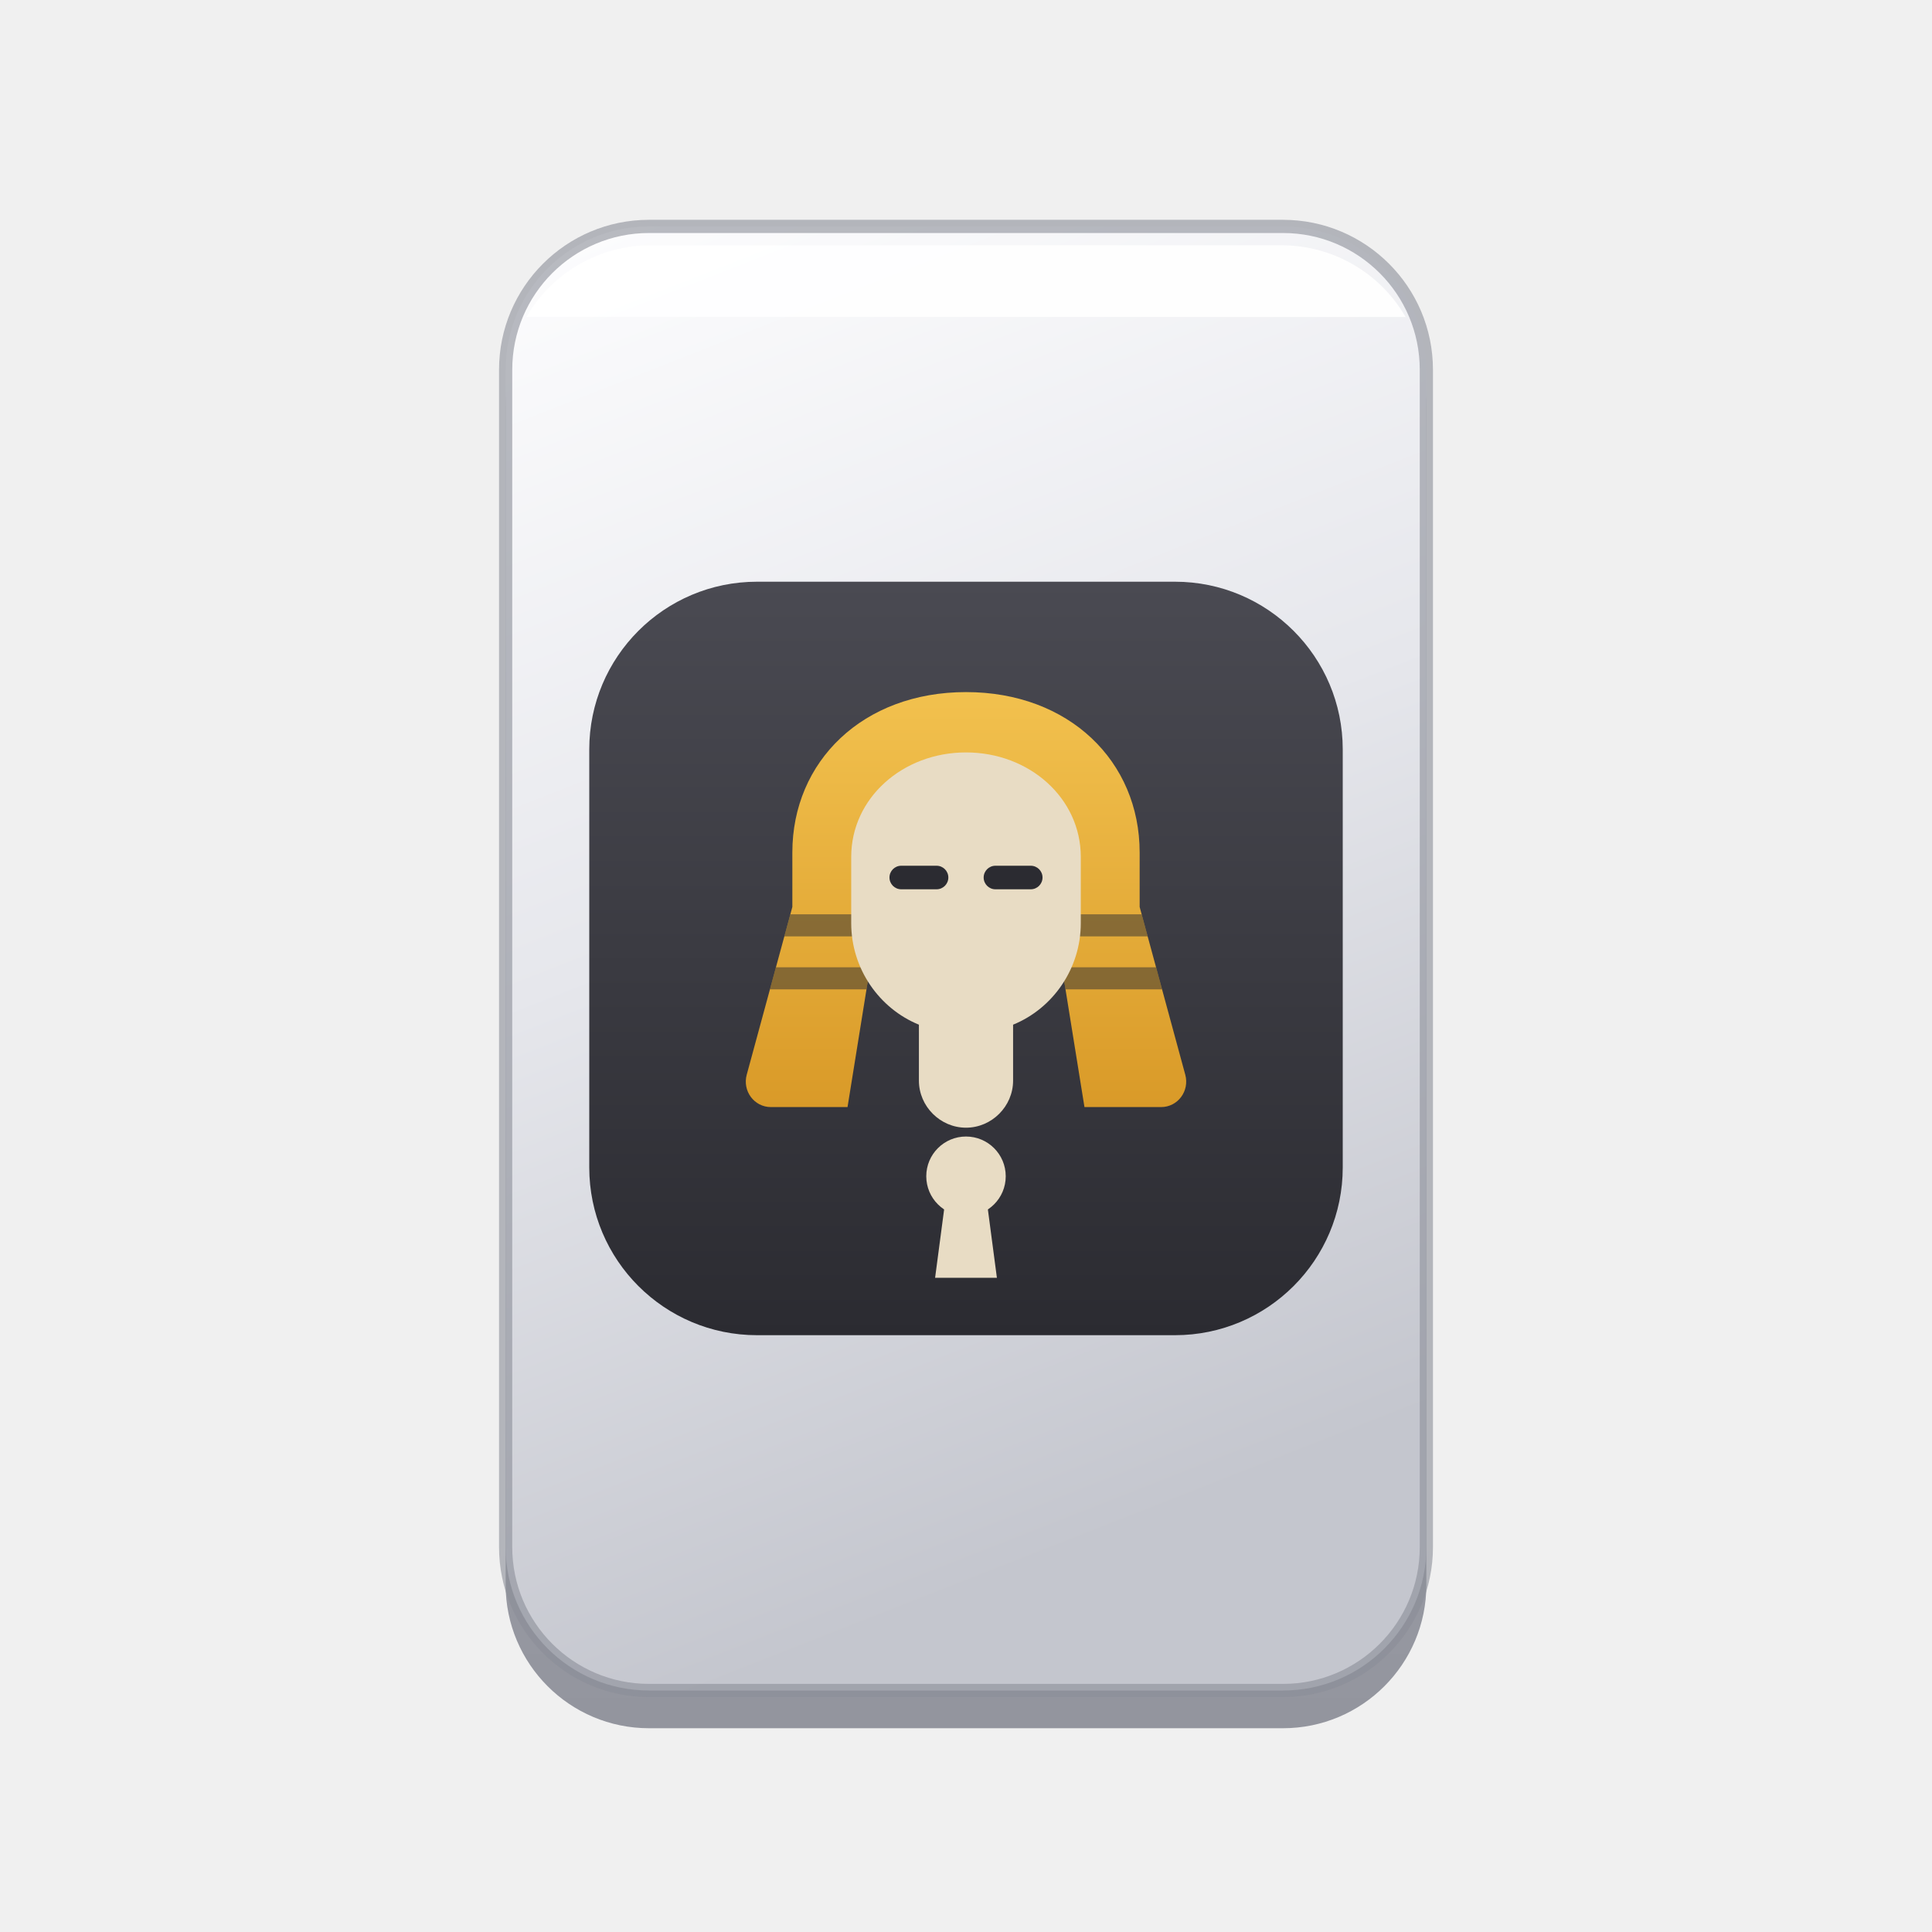
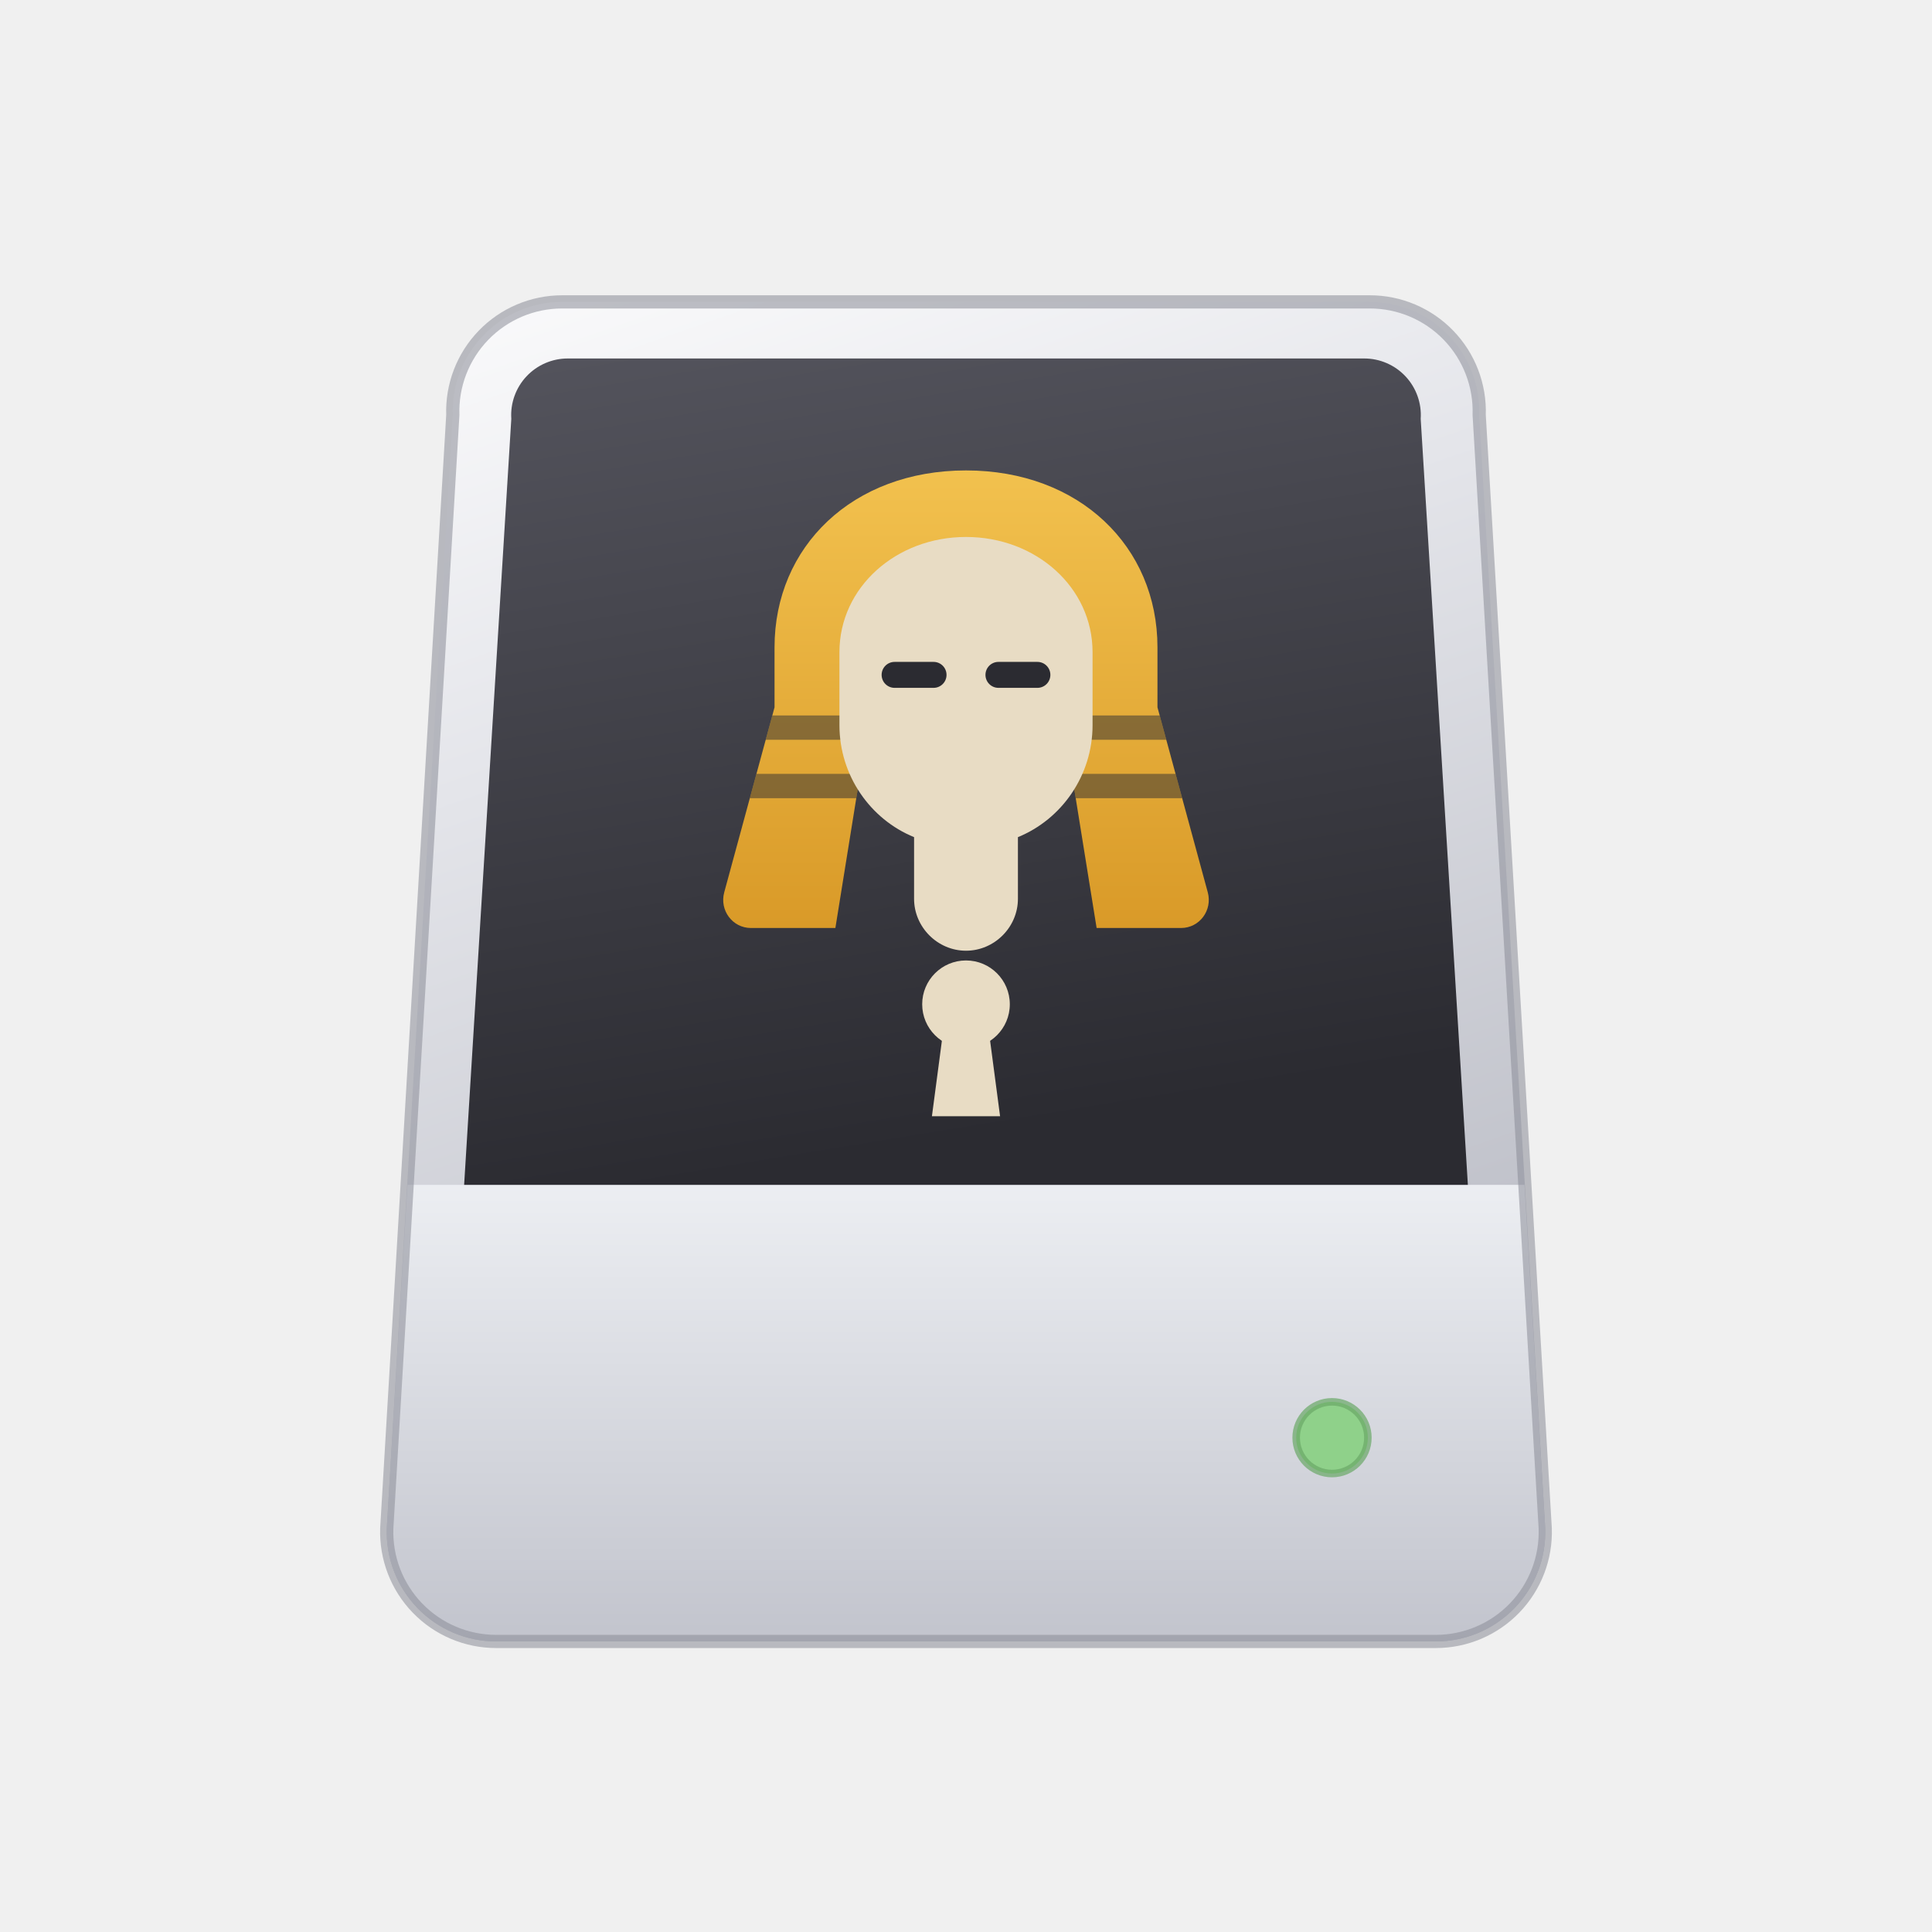
<svg xmlns="http://www.w3.org/2000/svg" viewBox="0 0 1024 1024" width="1024" height="1024">
  <defs>
-     <linearGradient id="metal" x1="0" y1="0" x2="0.25" y2="1">
-       <stop offset="0" stop-color="#fdfdfe" />
-       <stop offset="0.5" stop-color="#e6e7ec" />
-       <stop offset="1" stop-color="#c4c6ce" />
+     <linearGradient id="aluminio" x1="0" y1="0" x2="0.3" y2="1">
+       <stop offset="0" stop-color="#fbfbfc" />
+       <stop offset="0.35" stop-color="#e4e5ea" />
+       <stop offset="1" stop-color="#b9bbc4" />
    </linearGradient>
-     <linearGradient id="canto" x1="0" y1="0" x2="0" y2="1">
-       <stop offset="0" stop-color="#b4b6bf" />
-       <stop offset="1" stop-color="#93959e" />
+     <linearGradient id="frente" x1="0" y1="0" x2="0" y2="1">
+       <stop offset="0" stop-color="#eceef2" />
+       <stop offset="1" stop-color="#c2c4cd" />
    </linearGradient>
-     <linearGradient id="piedra" x1="0" y1="0" x2="0" y2="1">
-       <stop offset="0" stop-color="#4a4a52" />
+     <linearGradient id="piedra" x1="0" y1="0" x2="0.2" y2="1">
+       <stop offset="0" stop-color="#54545d" />
      <stop offset="1" stop-color="#2b2b31" />
    </linearGradient>
    <linearGradient id="oro" x1="0" y1="0" x2="0" y2="1">
      <stop offset="0" stop-color="#f2c14e" />
      <stop offset="1" stop-color="#d99a28" />
    </linearGradient>
    <path id="tocado" d="M512 150c-140 0-236 94-236 218v74l-62 228c-6 22 10 44 33 44h104l38-236h246l38 236h104c23 0 39-22 33-44l-62-228v-74c0-124-96-218-236-218z" />
    <clipPath id="soloTocado">
      <use href="#tocado" />
    </clipPath>
  </defs>
-   <g>
-     <rect x="268" y="140" width="488" height="776" rx="76" fill="url(#canto)" />
-     <rect x="268" y="120" width="488" height="776" rx="76" fill="url(#metal)" />
-     <path d="M344 130h336a76 76 0 0 1 65 38H279a76 76 0 0 1 65-38z" fill="#ffffff" opacity="0.9" />
-     <rect x="268" y="120" width="488" height="776" rx="76" fill="none" stroke="#8b8d97" stroke-width="7" opacity="0.6" />
-     <g transform="translate(512 508) scale(0.39) translate(-512 -512)">
-       <rect width="1024" height="1024" rx="228" fill="url(#piedra)" />
-       <use href="#tocado" fill="url(#oro)" />
-       <g clip-path="url(#soloTocado)" fill="#2b2b31" opacity="0.5">
-         <rect x="180" y="452" width="680" height="30" />
-         <rect x="180" y="524" width="680" height="30" />
-       </g>
-       <path d="M512 232c-86 0-156 62-156 142v90c0 62 38 116 92 138v76c0 35 29 64 64 64s64-29 64-64v-76c54-22 92-76 92-138v-90c0-80-70-142-156-142z" fill="#e8dcc4" />
-       <g fill="#2b2b31">
-         <rect x="408" y="386" width="80" height="32" rx="16" />
-         <rect x="536" y="386" width="80" height="32" rx="16" />
-       </g>
-       <g fill="#e8dcc4">
-         <circle cx="512" cy="808" r="54" />
-         <path d="M484 840h56l14 106H470z" />
-       </g>
+   <path d="M298 160 H726 a58 58 0 0 1 58 60 L819 810 a58 58 0 0 1 -58 60 H263            a58 58 0 0 1 -58 -60 L240 220 a58 58 0 0 1 58 -60 Z" fill="url(#aluminio)" />
+   <path d="M216 628 H808 L819 810 a58 58 0 0 1 -58 60 H263 a58 58 0 0 1 -58 -60 Z" fill="url(#frente)" />
+   <path d="M301 190 H723 a30 30 0 0 1 30 32 L778 628 H246 L271 222 a30 30 0 0 1 30 -32 Z" fill="url(#piedra)" />
+   <g transform="translate(512 405) scale(0.43) translate(-512 -512)">
+     <use href="#tocado" fill="url(#oro)" />
+     <g clip-path="url(#soloTocado)" fill="#2b2b31" opacity="0.5">
+       <rect x="180" y="452" width="680" height="30" />
+       <rect x="180" y="524" width="680" height="30" />
+     </g>
+     <path d="M512 232c-86 0-156 62-156 142v90c0 62 38 116 92 138v76c0 35 29 64 64 64s64-29 64-64v-76c54-22 92-76 92-138v-90c0-80-70-142-156-142z" fill="#e8dcc4" />
+     <g fill="#2b2b31">
+       <rect x="408" y="386" width="80" height="32" rx="16" />
+       <rect x="536" y="386" width="80" height="32" rx="16" />
+     </g>
+     <g fill="#e8dcc4">
+       <circle cx="512" cy="808" r="54" />
+       <path d="M484 840h56l14 106H470z" />
    </g>
  </g>
+   <circle cx="706" cy="762" r="19" fill="#8fd18a" />
+   <circle cx="706" cy="762" r="19" fill="none" stroke="#6aa867" stroke-width="4" opacity="0.7" />
+   <path d="M298 160 H726 a58 58 0 0 1 58 60 L819 810 a58 58 0 0 1 -58 60 H263            a58 58 0 0 1 -58 -60 L240 220 a58 58 0 0 1 58 -60 Z" fill="none" stroke="#8b8d97" stroke-width="7" opacity="0.55" />
</svg>
